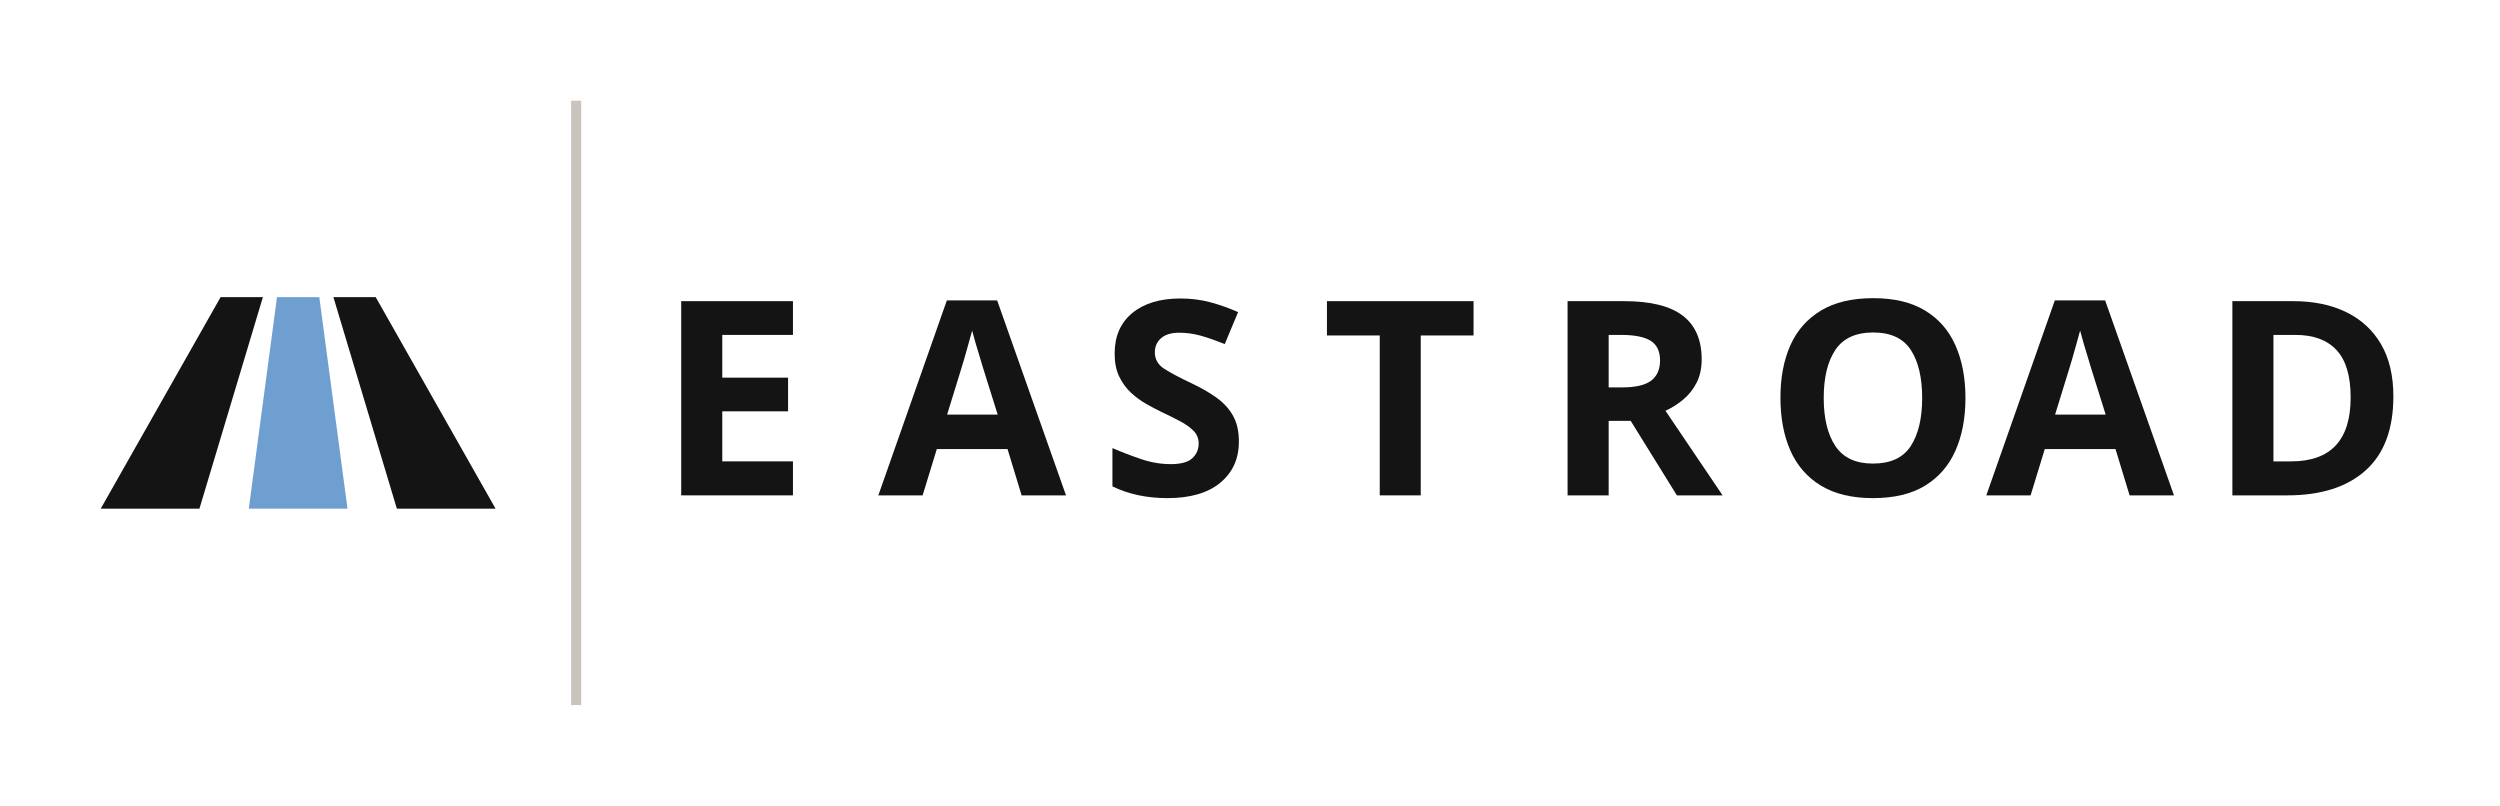
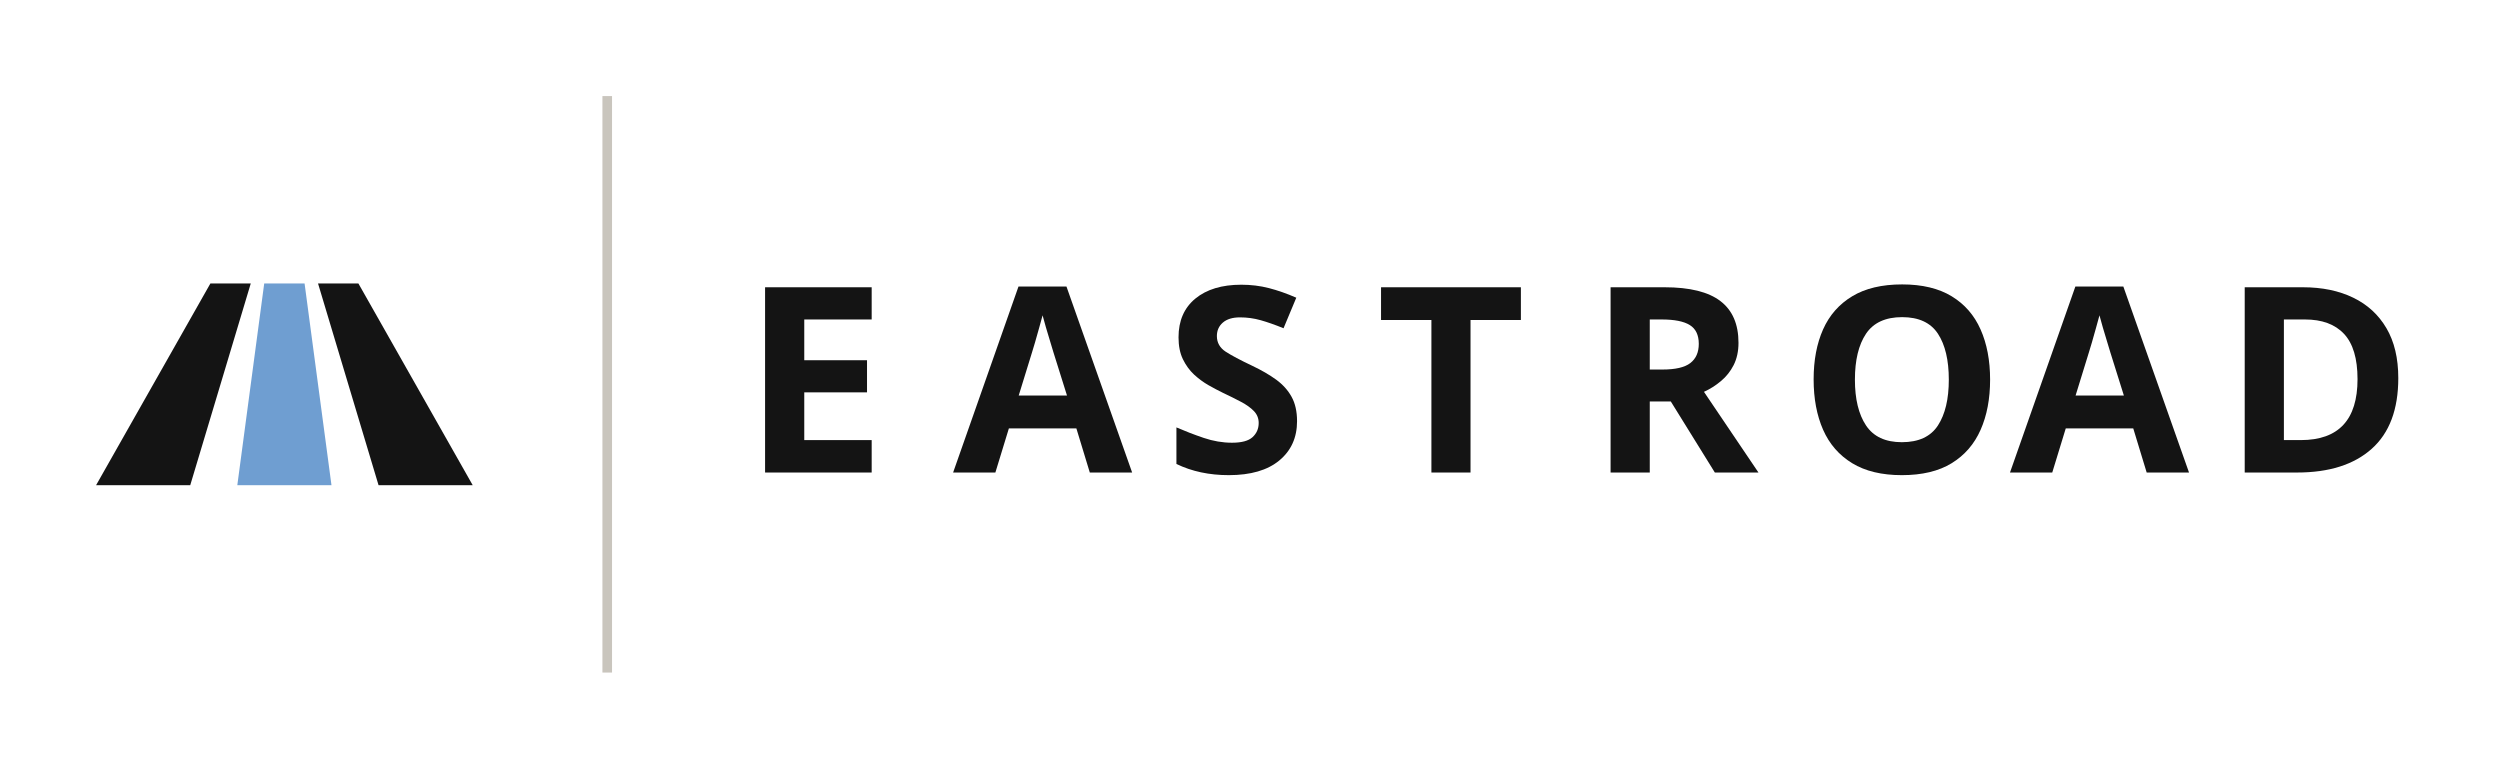
- <svg xmlns="http://www.w3.org/2000/svg" width="496.4" height="160" viewBox="0 0 496.4 160">
+ <svg xmlns="http://www.w3.org/2000/svg" width="520.4" height="160" viewBox="0 0 520.4 160">
  <g transform="translate(20,59) scale(0.14) translate(-20,-190)">
    <polygon points="190,190 250,190 160,490 20,490" fill="#141414" />
    <polygon points="270,190 330,190 370,490 230,490" fill="#6f9ed1" />
    <polygon points="350,190 410,190 580,490 440,490" fill="#141414" />
  </g>
-   <line x1="114.4" y1="20" x2="114.4" y2="140" stroke="#c9c5bd" stroke-width="2" />
-   <g transform="translate(130.4,98.36)" font-family="'IBM Plex Sans', sans-serif" font-weight="700" font-size="54" fill="#141414">
+   <line x1="126.4" y1="20" x2="126.4" y2="140" stroke="#c9c5bd" stroke-width="2" />
+   <g transform="translate(154.4,98.36)" font-family="'IBM Plex Sans', sans-serif" font-weight="700" font-size="54" fill="#141414">
    <text x="0" y="0">E</text>
    <text x="44" y="0">A</text>
    <text x="88" y="0">S</text>
    <text x="132" y="0">T</text>
    <text x="176" y="0">R</text>
    <text x="220" y="0">O</text>
    <text x="264" y="0">A</text>
    <text x="308" y="0">D</text>
  </g>
</svg>
